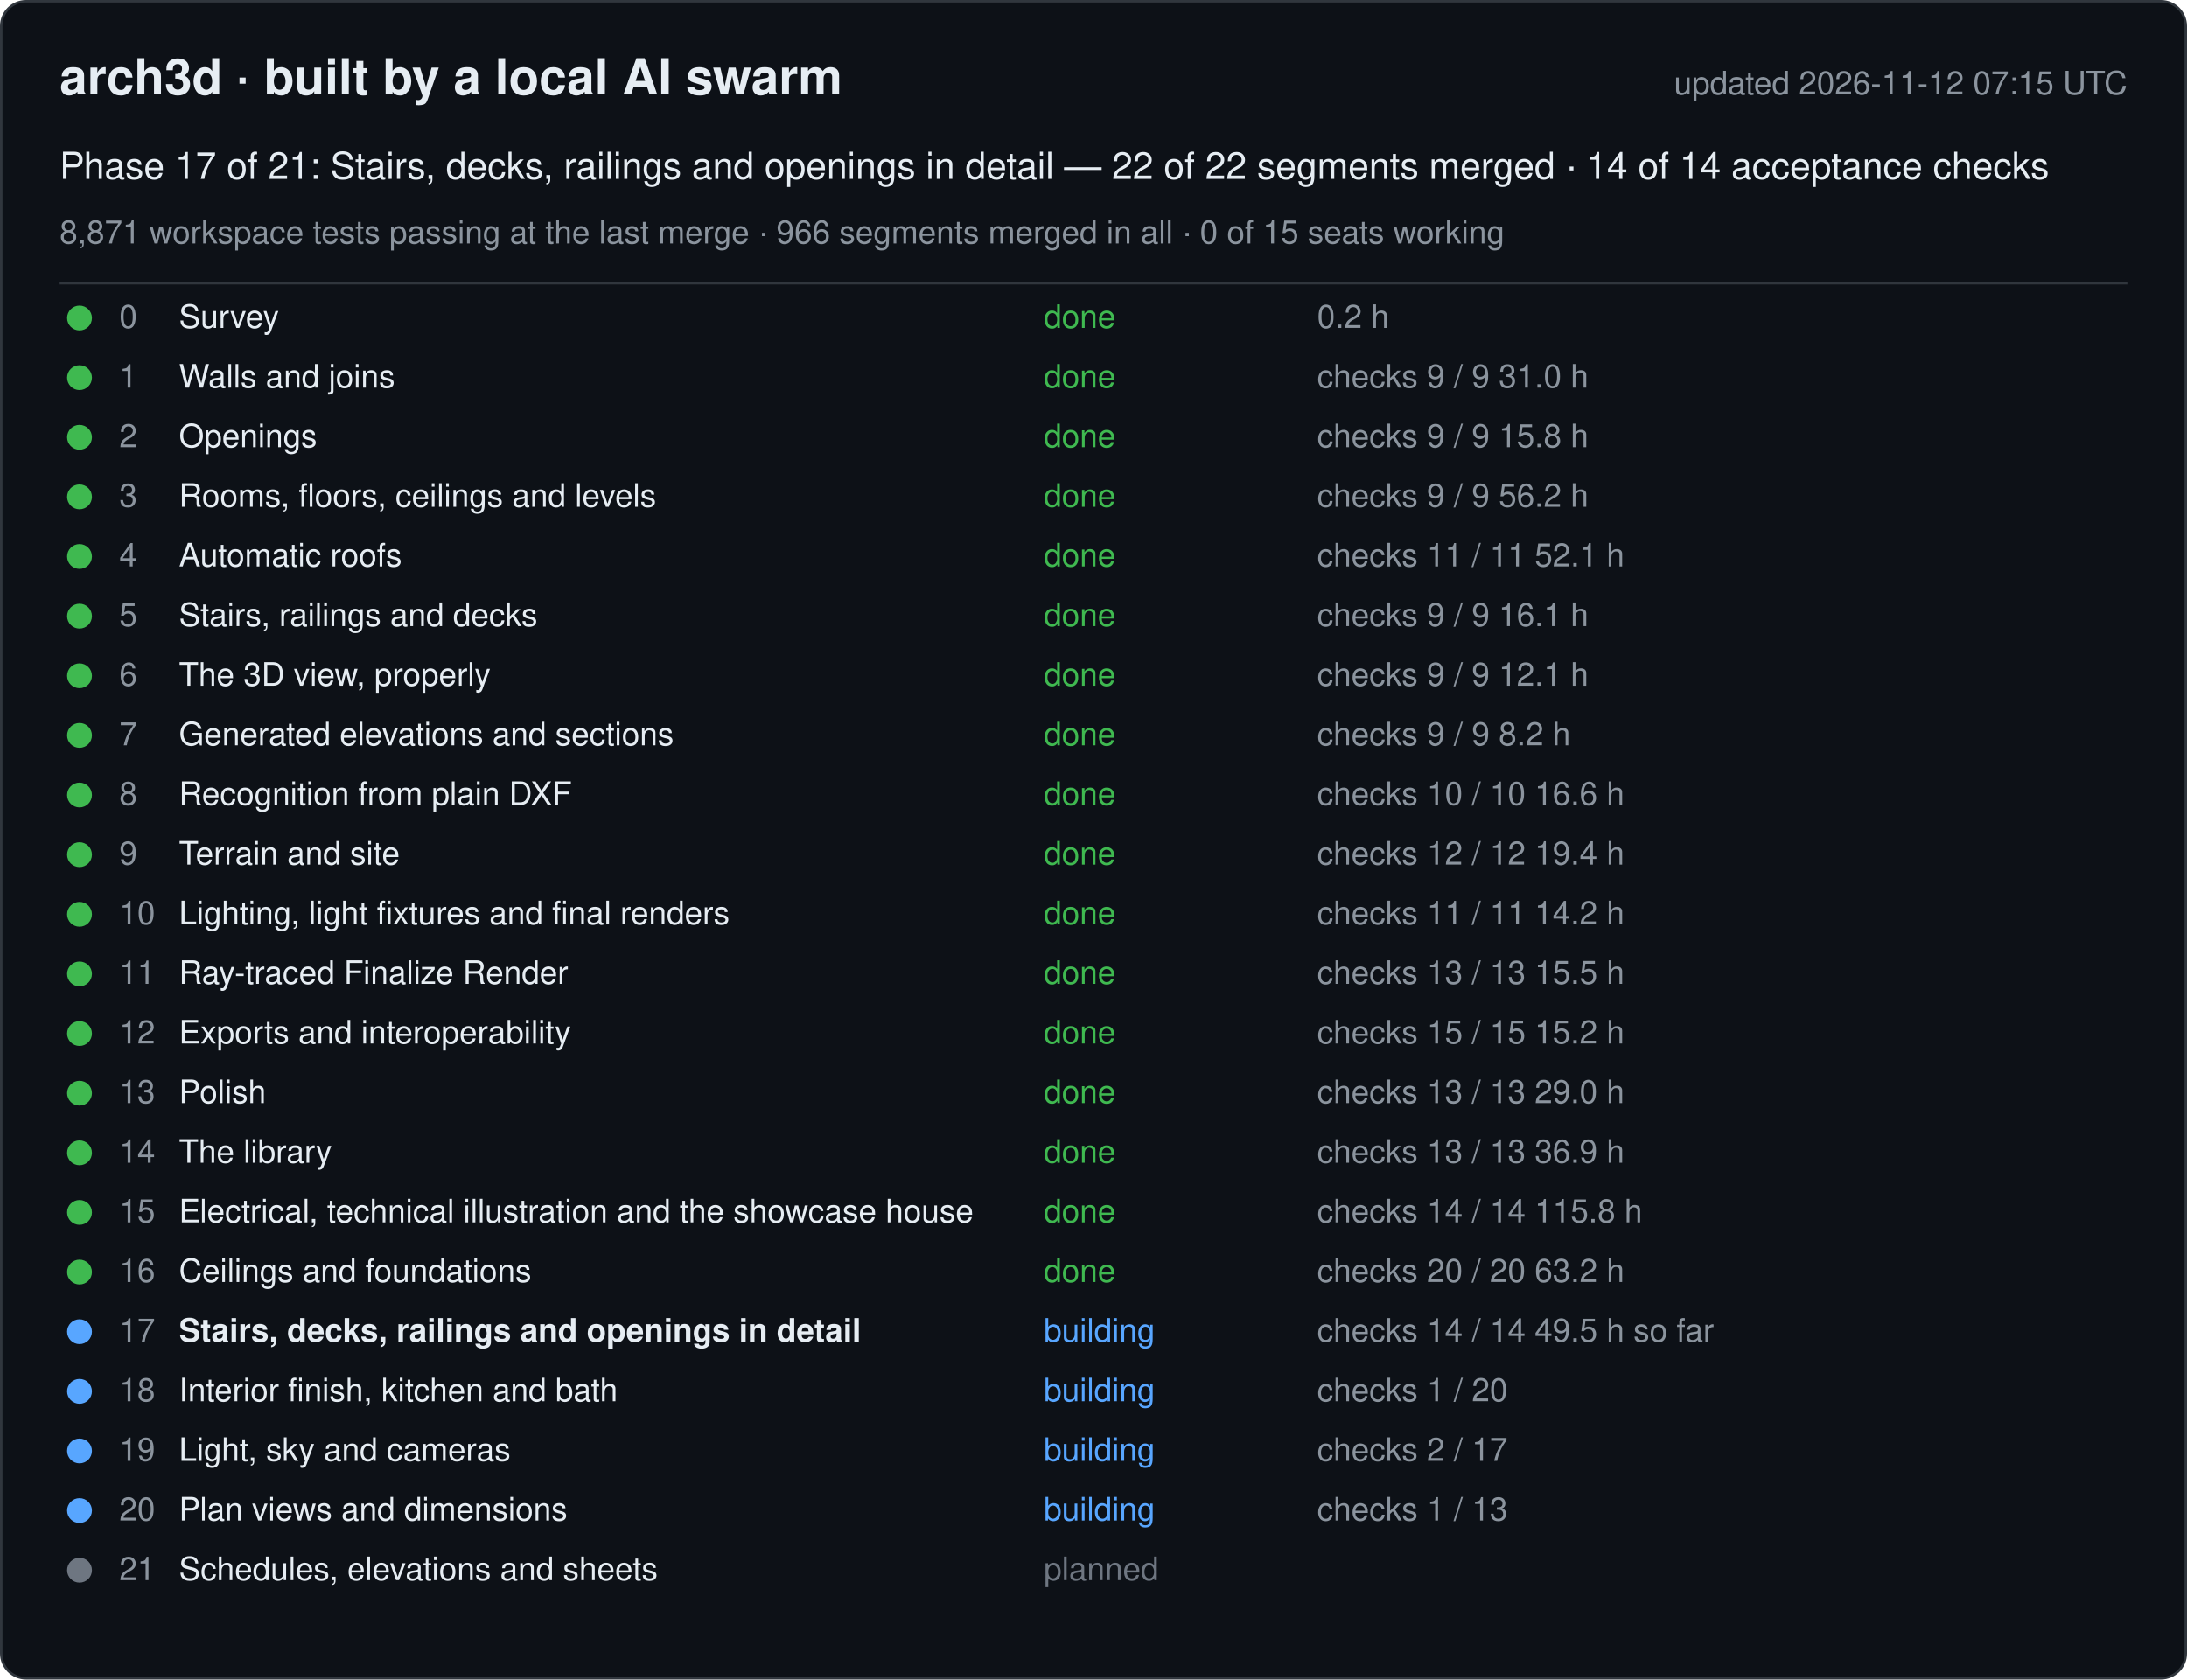
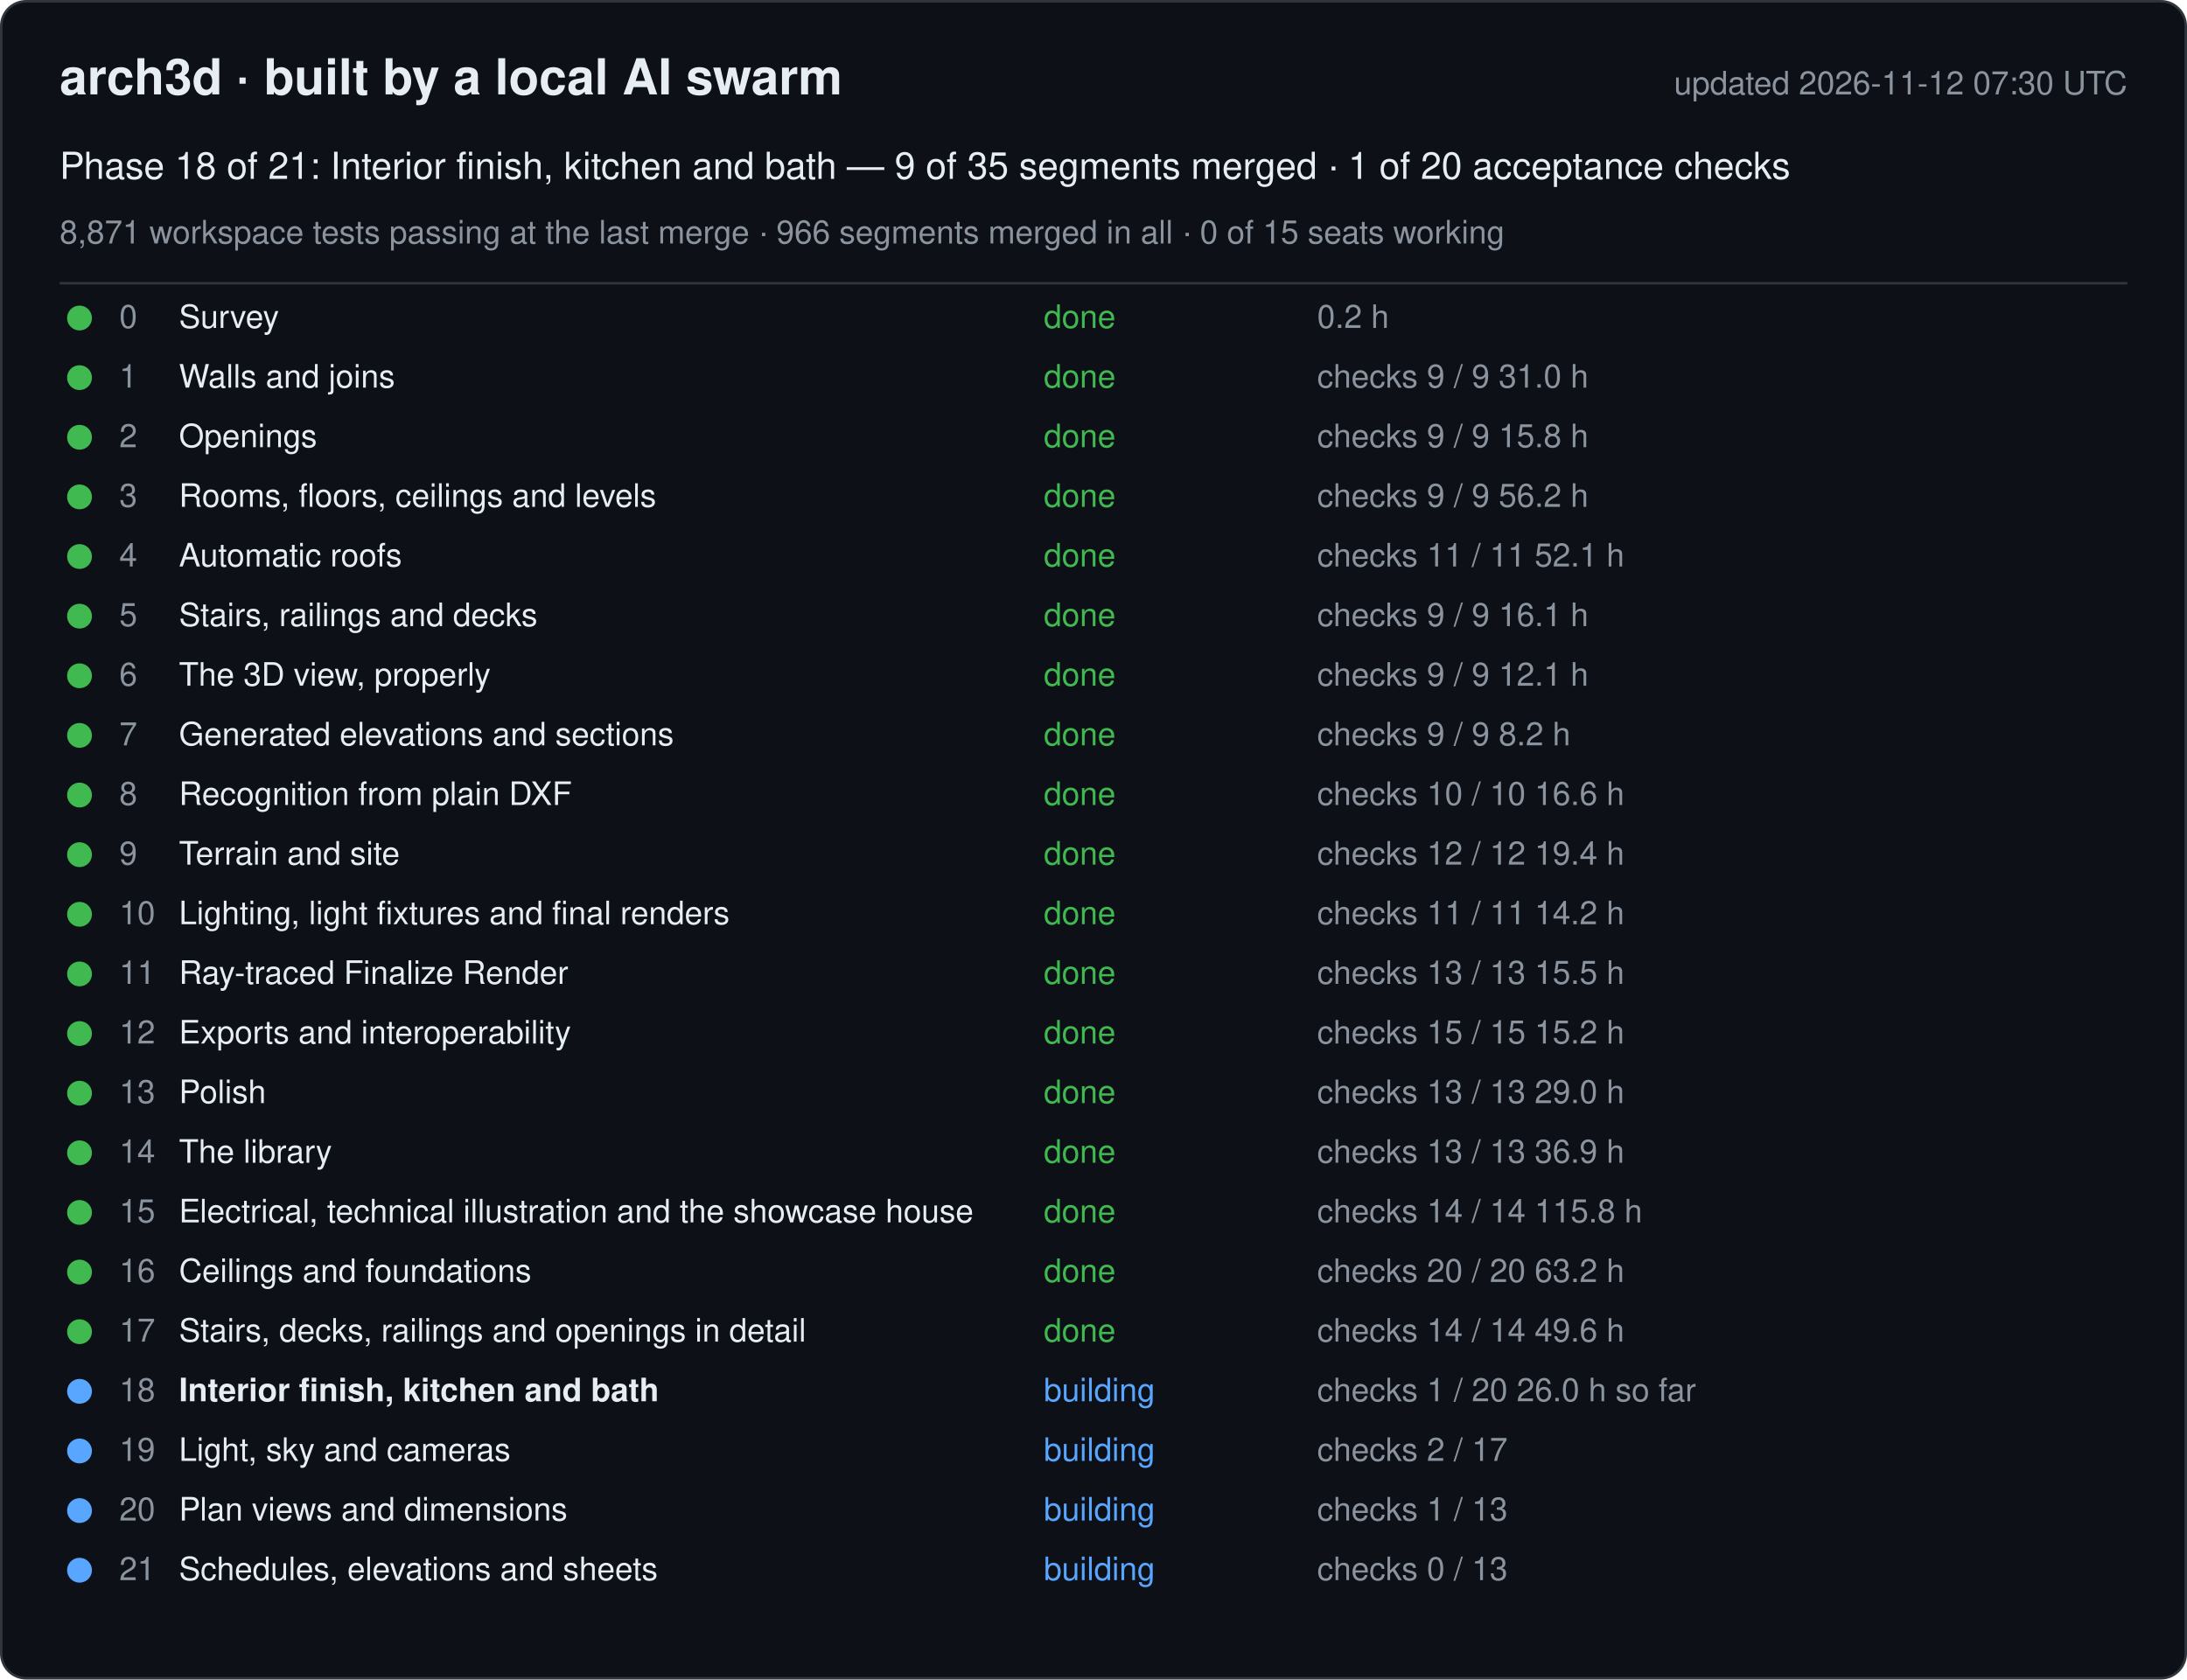
<svg xmlns="http://www.w3.org/2000/svg" width="880" height="676" viewBox="0 0 880 676" font-family="-apple-system, Segoe UI, Helvetica, Arial, sans-serif">
  <rect x="0.5" y="0.5" width="879" height="675" rx="10" fill="#0d1117" stroke="#30363d" />
  <text x="24" y="38" font-size="20" font-weight="600" fill="#e6edf3">arch3d · built by a local AI swarm</text>
-   <text x="856" y="38" font-size="13" fill="#8b949e" text-anchor="end">updated 2026-11-12 07:15 UTC</text>
-   <text x="24" y="72" font-size="15" fill="#e6edf3">Phase 17 of 21: Stairs, decks, railings and openings in detail — 22 of 22 segments merged · 14 of 14 acceptance checks</text>
+   <text x="856" y="38" font-size="13" fill="#8b949e" text-anchor="end">updated 2026-11-12 07:30 UTC</text>
+   <text x="24" y="72" font-size="15" fill="#e6edf3">Phase 18 of 21: Interior finish, kitchen and bath — 9 of 35 segments merged · 1 of 20 acceptance checks</text>
  <text x="24" y="98" font-size="13" fill="#8b949e">8,871 workspace tests passing at the last merge · 966 segments merged in all · 0 of 15 seats working</text>
  <line x1="24" y1="114" x2="856" y2="114" stroke="#30363d" />
  <g data-phase="0">
    <circle cx="32" cy="128" r="5" fill="#3fb950" />
    <text x="48" y="132" font-size="13" fill="#8b949e">0</text>
    <text x="72" y="132" font-size="13" fill="#e6edf3">Survey</text>
    <text x="420" y="132" font-size="13" fill="#3fb950">done</text>
    <text x="530" y="132" font-size="13" fill="#8b949e">0.2 h</text>
  </g>
  <g data-phase="1">
    <circle cx="32" cy="152" r="5" fill="#3fb950" />
    <text x="48" y="156" font-size="13" fill="#8b949e">1</text>
    <text x="72" y="156" font-size="13" fill="#e6edf3">Walls and joins</text>
    <text x="420" y="156" font-size="13" fill="#3fb950">done</text>
    <text x="530" y="156" font-size="13" fill="#8b949e">checks 9 / 9   31.0 h</text>
  </g>
  <g data-phase="2">
    <circle cx="32" cy="176" r="5" fill="#3fb950" />
    <text x="48" y="180" font-size="13" fill="#8b949e">2</text>
    <text x="72" y="180" font-size="13" fill="#e6edf3">Openings</text>
    <text x="420" y="180" font-size="13" fill="#3fb950">done</text>
    <text x="530" y="180" font-size="13" fill="#8b949e">checks 9 / 9   15.8 h</text>
  </g>
  <g data-phase="3">
    <circle cx="32" cy="200" r="5" fill="#3fb950" />
    <text x="48" y="204" font-size="13" fill="#8b949e">3</text>
    <text x="72" y="204" font-size="13" fill="#e6edf3">Rooms, floors, ceilings and levels</text>
    <text x="420" y="204" font-size="13" fill="#3fb950">done</text>
    <text x="530" y="204" font-size="13" fill="#8b949e">checks 9 / 9   56.2 h</text>
  </g>
  <g data-phase="4">
    <circle cx="32" cy="224" r="5" fill="#3fb950" />
    <text x="48" y="228" font-size="13" fill="#8b949e">4</text>
    <text x="72" y="228" font-size="13" fill="#e6edf3">Automatic roofs</text>
    <text x="420" y="228" font-size="13" fill="#3fb950">done</text>
    <text x="530" y="228" font-size="13" fill="#8b949e">checks 11 / 11   52.1 h</text>
  </g>
  <g data-phase="5">
    <circle cx="32" cy="248" r="5" fill="#3fb950" />
    <text x="48" y="252" font-size="13" fill="#8b949e">5</text>
    <text x="72" y="252" font-size="13" fill="#e6edf3">Stairs, railings and decks</text>
    <text x="420" y="252" font-size="13" fill="#3fb950">done</text>
    <text x="530" y="252" font-size="13" fill="#8b949e">checks 9 / 9   16.1 h</text>
  </g>
  <g data-phase="6">
    <circle cx="32" cy="272" r="5" fill="#3fb950" />
    <text x="48" y="276" font-size="13" fill="#8b949e">6</text>
    <text x="72" y="276" font-size="13" fill="#e6edf3">The 3D view, properly</text>
    <text x="420" y="276" font-size="13" fill="#3fb950">done</text>
    <text x="530" y="276" font-size="13" fill="#8b949e">checks 9 / 9   12.1 h</text>
  </g>
  <g data-phase="7">
    <circle cx="32" cy="296" r="5" fill="#3fb950" />
    <text x="48" y="300" font-size="13" fill="#8b949e">7</text>
    <text x="72" y="300" font-size="13" fill="#e6edf3">Generated elevations and sections</text>
    <text x="420" y="300" font-size="13" fill="#3fb950">done</text>
    <text x="530" y="300" font-size="13" fill="#8b949e">checks 9 / 9   8.2 h</text>
  </g>
  <g data-phase="8">
    <circle cx="32" cy="320" r="5" fill="#3fb950" />
    <text x="48" y="324" font-size="13" fill="#8b949e">8</text>
    <text x="72" y="324" font-size="13" fill="#e6edf3">Recognition from plain DXF</text>
    <text x="420" y="324" font-size="13" fill="#3fb950">done</text>
    <text x="530" y="324" font-size="13" fill="#8b949e">checks 10 / 10   16.6 h</text>
  </g>
  <g data-phase="9">
    <circle cx="32" cy="344" r="5" fill="#3fb950" />
    <text x="48" y="348" font-size="13" fill="#8b949e">9</text>
    <text x="72" y="348" font-size="13" fill="#e6edf3">Terrain and site</text>
    <text x="420" y="348" font-size="13" fill="#3fb950">done</text>
    <text x="530" y="348" font-size="13" fill="#8b949e">checks 12 / 12   19.4 h</text>
  </g>
  <g data-phase="10">
    <circle cx="32" cy="368" r="5" fill="#3fb950" />
    <text x="48" y="372" font-size="13" fill="#8b949e">10</text>
    <text x="72" y="372" font-size="13" fill="#e6edf3">Lighting, light fixtures and final renders</text>
    <text x="420" y="372" font-size="13" fill="#3fb950">done</text>
    <text x="530" y="372" font-size="13" fill="#8b949e">checks 11 / 11   14.2 h</text>
  </g>
  <g data-phase="11">
    <circle cx="32" cy="392" r="5" fill="#3fb950" />
    <text x="48" y="396" font-size="13" fill="#8b949e">11</text>
    <text x="72" y="396" font-size="13" fill="#e6edf3">Ray-traced Finalize Render</text>
    <text x="420" y="396" font-size="13" fill="#3fb950">done</text>
    <text x="530" y="396" font-size="13" fill="#8b949e">checks 13 / 13   15.5 h</text>
  </g>
  <g data-phase="12">
    <circle cx="32" cy="416" r="5" fill="#3fb950" />
    <text x="48" y="420" font-size="13" fill="#8b949e">12</text>
    <text x="72" y="420" font-size="13" fill="#e6edf3">Exports and interoperability</text>
    <text x="420" y="420" font-size="13" fill="#3fb950">done</text>
    <text x="530" y="420" font-size="13" fill="#8b949e">checks 15 / 15   15.2 h</text>
  </g>
  <g data-phase="13">
    <circle cx="32" cy="440" r="5" fill="#3fb950" />
    <text x="48" y="444" font-size="13" fill="#8b949e">13</text>
    <text x="72" y="444" font-size="13" fill="#e6edf3">Polish</text>
    <text x="420" y="444" font-size="13" fill="#3fb950">done</text>
    <text x="530" y="444" font-size="13" fill="#8b949e">checks 13 / 13   29.0 h</text>
  </g>
  <g data-phase="14">
    <circle cx="32" cy="464" r="5" fill="#3fb950" />
    <text x="48" y="468" font-size="13" fill="#8b949e">14</text>
    <text x="72" y="468" font-size="13" fill="#e6edf3">The library</text>
    <text x="420" y="468" font-size="13" fill="#3fb950">done</text>
    <text x="530" y="468" font-size="13" fill="#8b949e">checks 13 / 13   36.9 h</text>
  </g>
  <g data-phase="15">
    <circle cx="32" cy="488" r="5" fill="#3fb950" />
    <text x="48" y="492" font-size="13" fill="#8b949e">15</text>
    <text x="72" y="492" font-size="13" fill="#e6edf3">Electrical, technical illustration and the showcase house</text>
    <text x="420" y="492" font-size="13" fill="#3fb950">done</text>
    <text x="530" y="492" font-size="13" fill="#8b949e">checks 14 / 14   115.8 h</text>
  </g>
  <g data-phase="16">
    <circle cx="32" cy="512" r="5" fill="#3fb950" />
    <text x="48" y="516" font-size="13" fill="#8b949e">16</text>
    <text x="72" y="516" font-size="13" fill="#e6edf3">Ceilings and foundations</text>
    <text x="420" y="516" font-size="13" fill="#3fb950">done</text>
    <text x="530" y="516" font-size="13" fill="#8b949e">checks 20 / 20   63.2 h</text>
  </g>
  <g data-phase="17">
-     <circle cx="32" cy="536" r="5" fill="#58a6ff" />
+     <circle cx="32" cy="536" r="5" fill="#3fb950" />
    <text x="48" y="540" font-size="13" fill="#8b949e">17</text>
-     <text x="72" y="540" font-size="13" fill="#e6edf3" font-weight="600">Stairs, decks, railings and openings in detail</text>
-     <text x="420" y="540" font-size="13" fill="#58a6ff">building</text>
-     <text x="530" y="540" font-size="13" fill="#8b949e">checks 14 / 14   49.5 h so far</text>
+     <text x="72" y="540" font-size="13" fill="#e6edf3">Stairs, decks, railings and openings in detail</text>
+     <text x="420" y="540" font-size="13" fill="#3fb950">done</text>
+     <text x="530" y="540" font-size="13" fill="#8b949e">checks 14 / 14   49.6 h</text>
  </g>
  <g data-phase="18">
    <circle cx="32" cy="560" r="5" fill="#58a6ff" />
    <text x="48" y="564" font-size="13" fill="#8b949e">18</text>
-     <text x="72" y="564" font-size="13" fill="#e6edf3">Interior finish, kitchen and bath</text>
+     <text x="72" y="564" font-size="13" fill="#e6edf3" font-weight="600">Interior finish, kitchen and bath</text>
    <text x="420" y="564" font-size="13" fill="#58a6ff">building</text>
-     <text x="530" y="564" font-size="13" fill="#8b949e">checks 1 / 20</text>
+     <text x="530" y="564" font-size="13" fill="#8b949e">checks 1 / 20   26.0 h so far</text>
  </g>
  <g data-phase="19">
    <circle cx="32" cy="584" r="5" fill="#58a6ff" />
    <text x="48" y="588" font-size="13" fill="#8b949e">19</text>
    <text x="72" y="588" font-size="13" fill="#e6edf3">Light, sky and cameras</text>
    <text x="420" y="588" font-size="13" fill="#58a6ff">building</text>
    <text x="530" y="588" font-size="13" fill="#8b949e">checks 2 / 17</text>
  </g>
  <g data-phase="20">
    <circle cx="32" cy="608" r="5" fill="#58a6ff" />
    <text x="48" y="612" font-size="13" fill="#8b949e">20</text>
    <text x="72" y="612" font-size="13" fill="#e6edf3">Plan views and dimensions</text>
    <text x="420" y="612" font-size="13" fill="#58a6ff">building</text>
    <text x="530" y="612" font-size="13" fill="#8b949e">checks 1 / 13</text>
  </g>
  <g data-phase="21">
-     <circle cx="32" cy="632" r="5" fill="#6e7681" />
+     <circle cx="32" cy="632" r="5" fill="#58a6ff" />
    <text x="48" y="636" font-size="13" fill="#8b949e">21</text>
    <text x="72" y="636" font-size="13" fill="#e6edf3">Schedules, elevations and sheets</text>
-     <text x="420" y="636" font-size="13" fill="#6e7681">planned</text>
-     <text x="530" y="636" font-size="13" fill="#8b949e" />
+     <text x="420" y="636" font-size="13" fill="#58a6ff">building</text>
+     <text x="530" y="636" font-size="13" fill="#8b949e">checks 0 / 13</text>
  </g>
</svg>
